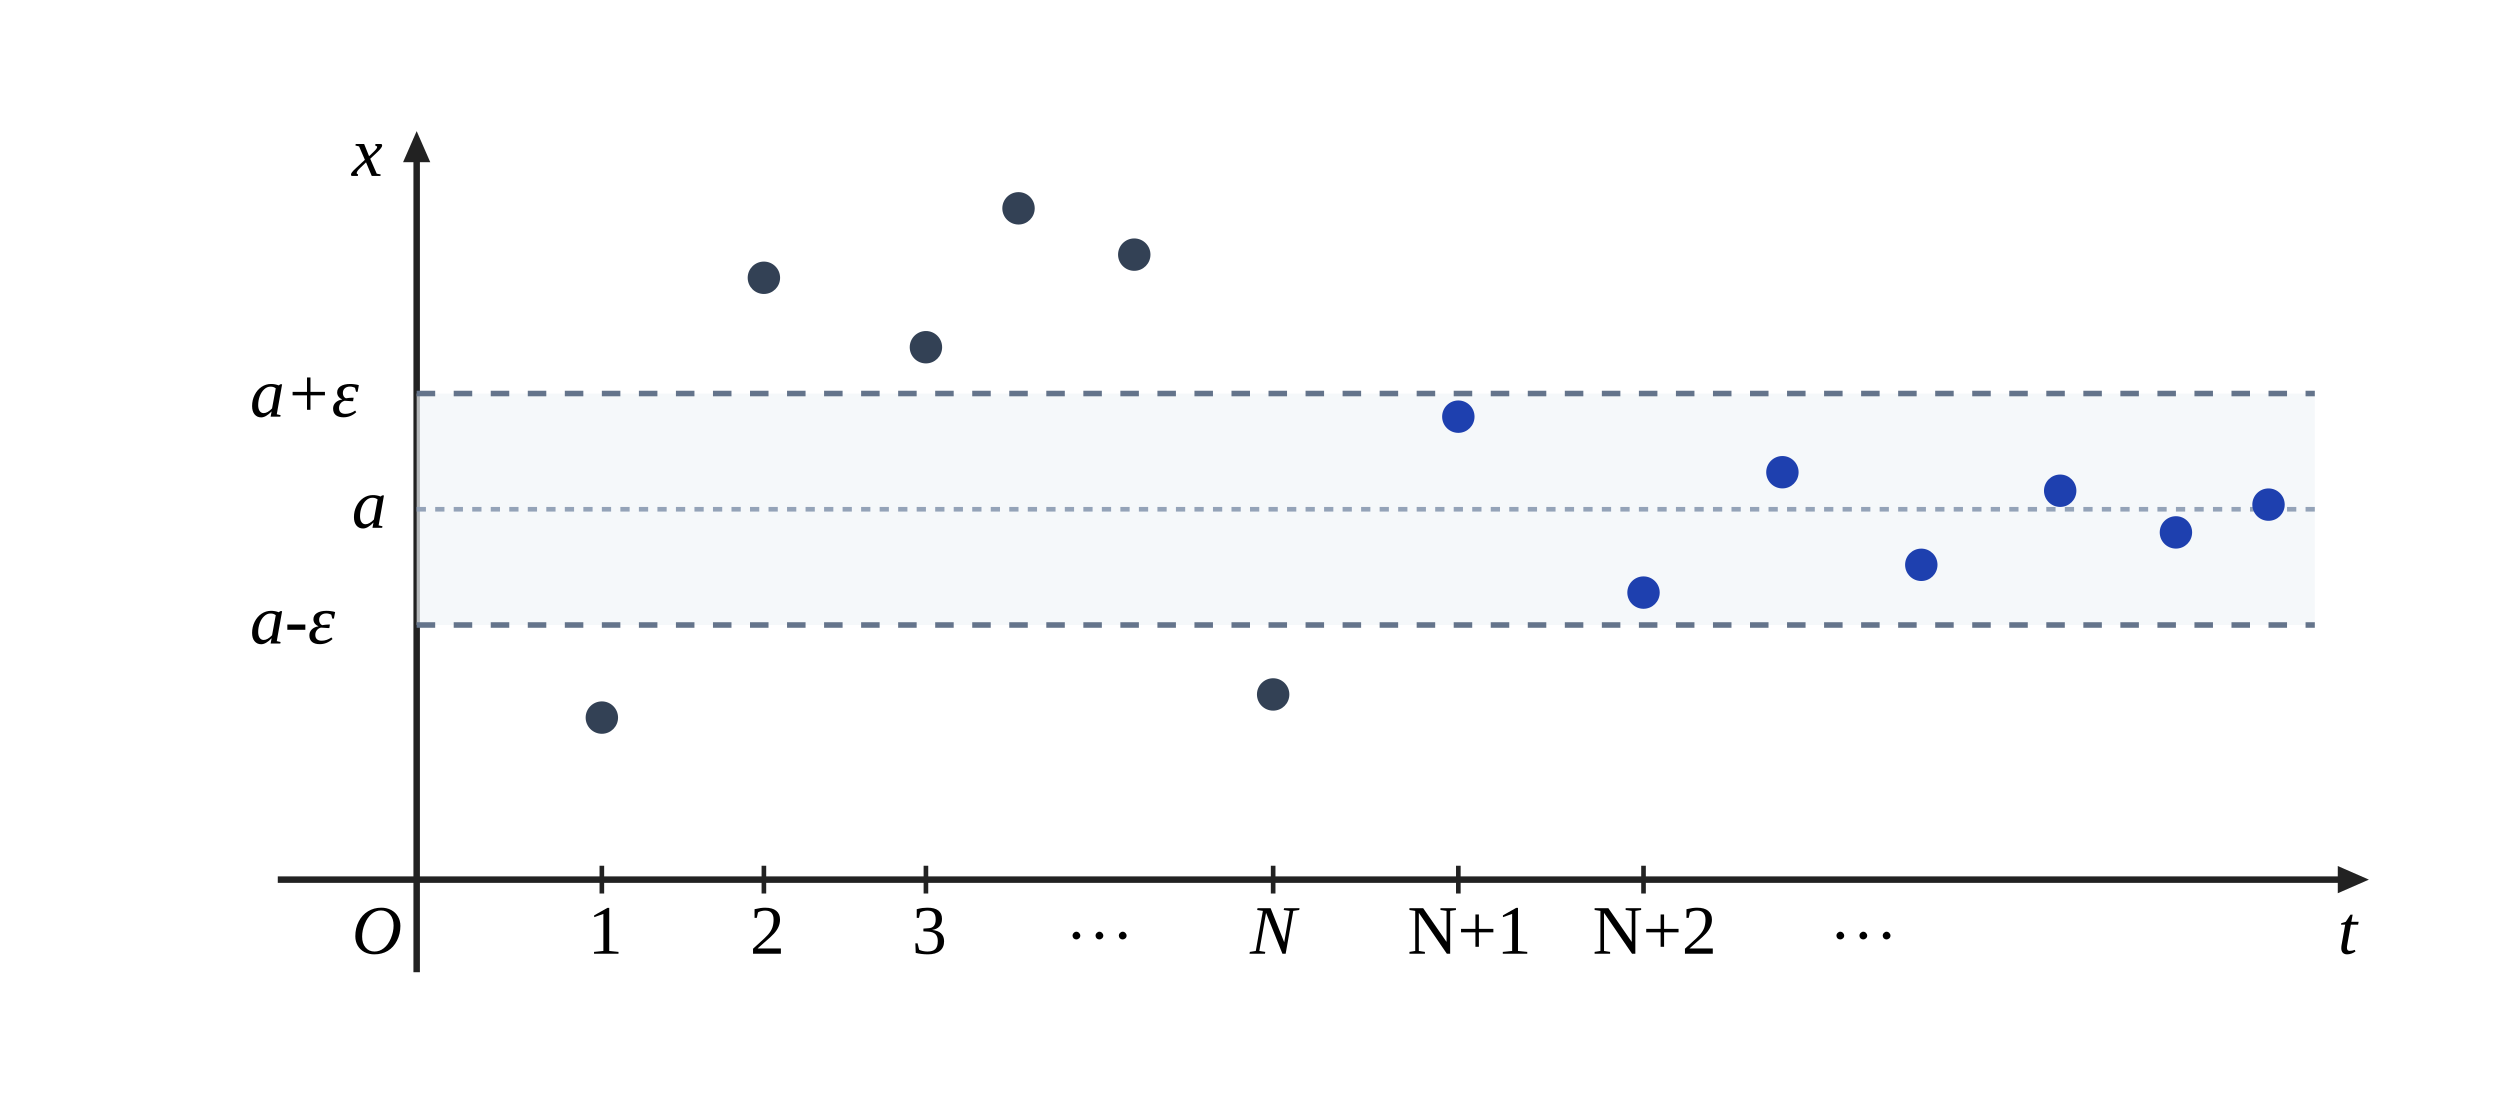
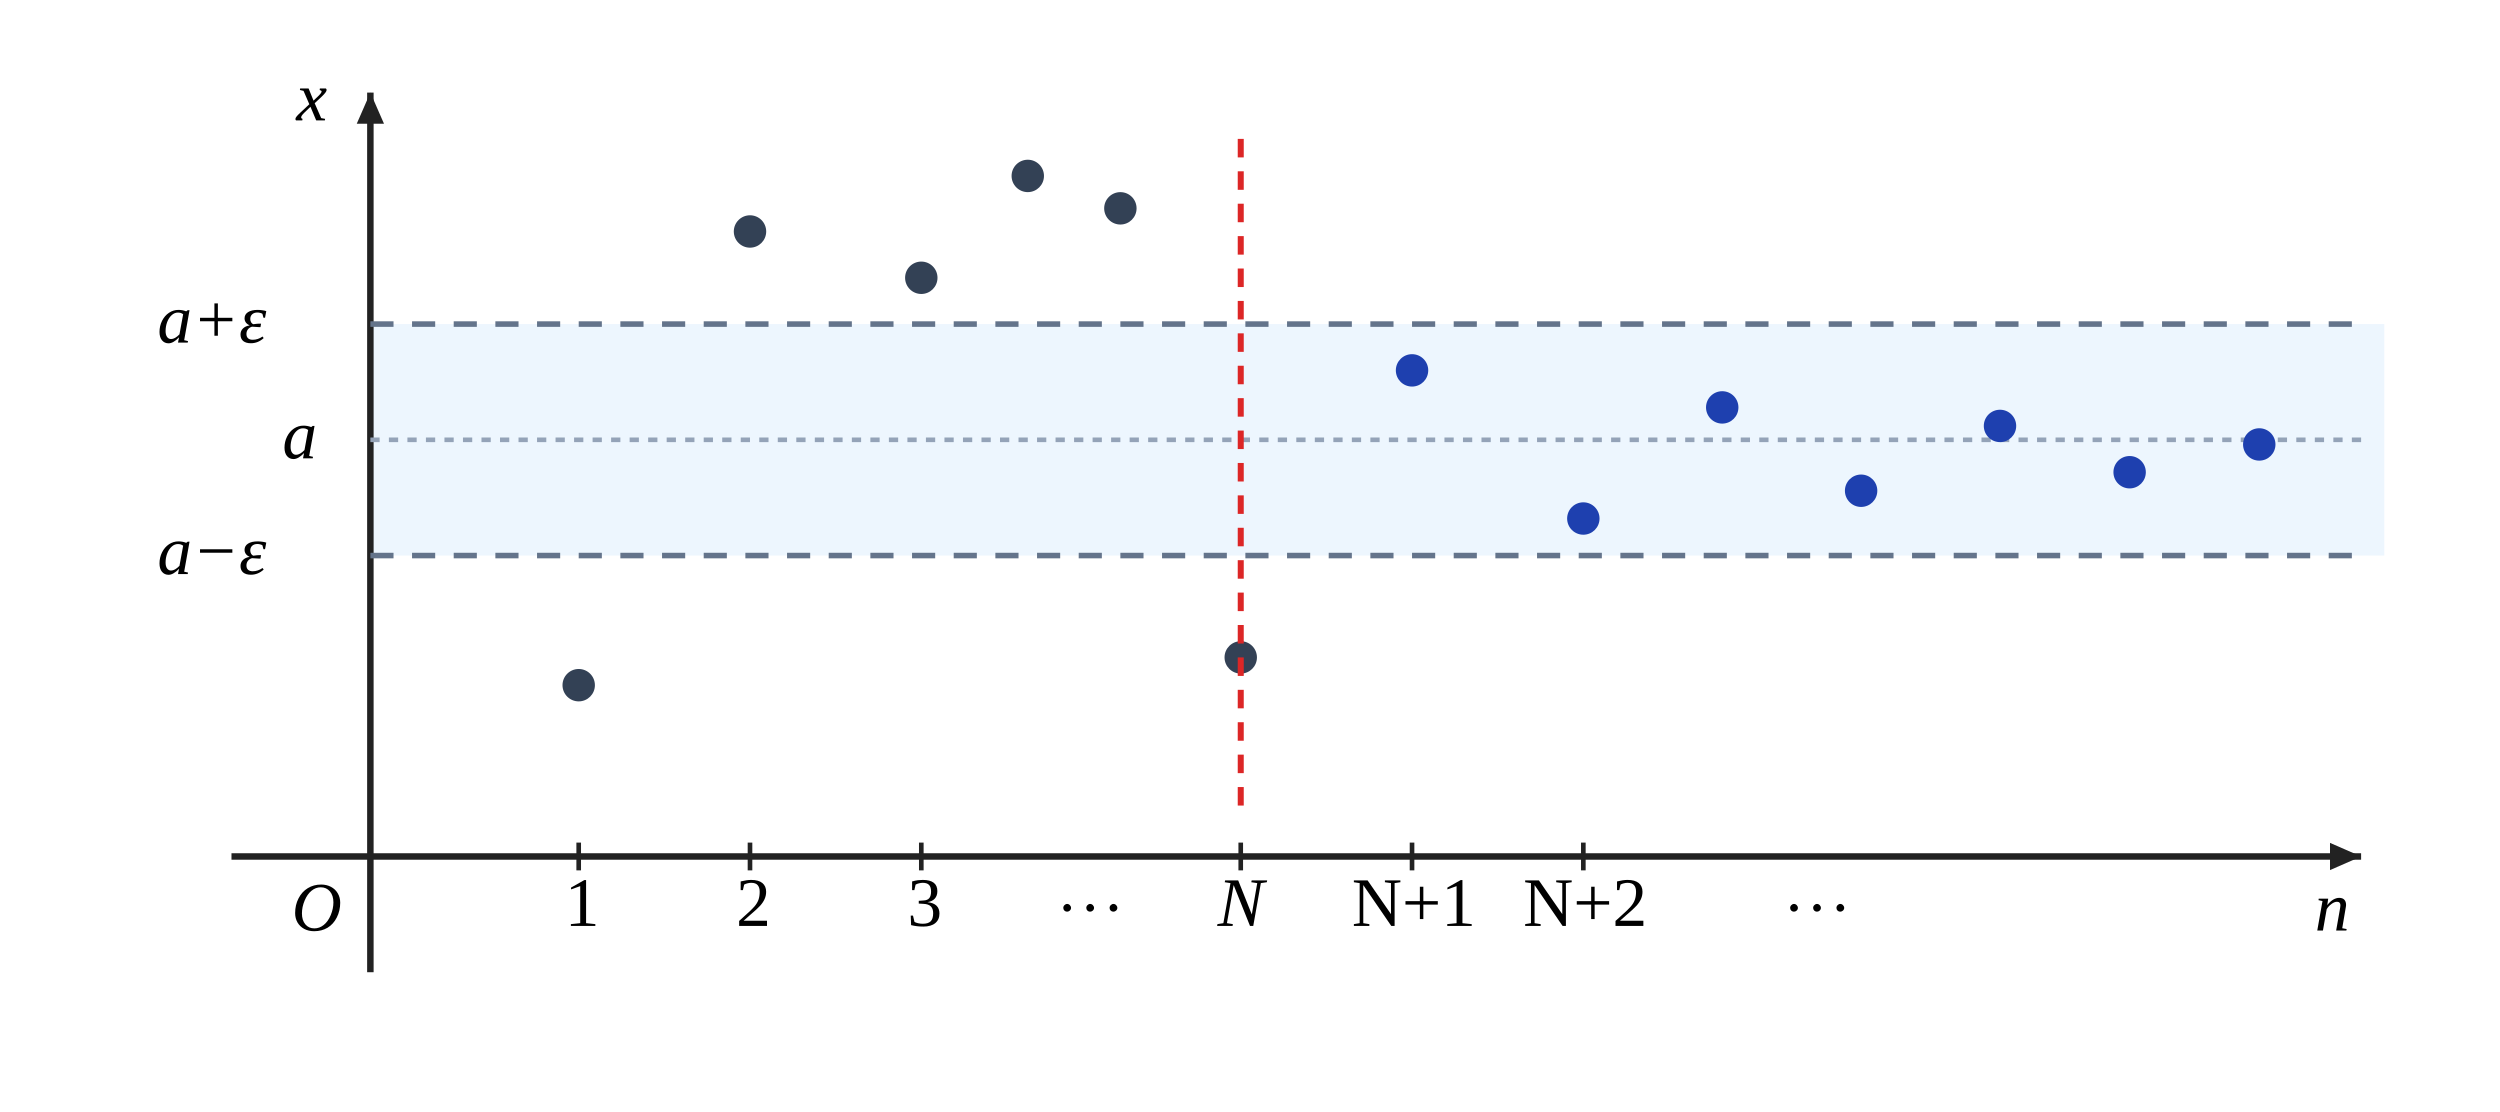
<svg xmlns="http://www.w3.org/2000/svg" viewBox="0 0 540 240" width="100%" height="auto" style="max-width:540px; font-family:'Times New Roman', serif; font-size:15px;">
  <defs>
-     <marker id="arr2" viewBox="0 0 10 10" refX="6" refY="5" markerWidth="6" markerHeight="6" orient="auto-start-reverse">
+     <marker id="arr2" viewBox="0 0 10 10" refX="8" refY="5" markerWidth="6" markerHeight="6" orient="auto">
      <path d="M 0 1.5 L 8 5 L 0 8.5 z" fill="#222" />
    </marker>
  </defs>
-   <g transform="translate(10, 10)">
-     <line x1="50" y1="180" x2="500" y2="180" stroke="#222" stroke-width="1.4" marker-end="url(#arr2)" />
-     <line x1="80" y1="200" x2="80" y2="20" stroke="#222" stroke-width="1.4" marker-end="url(#arr2)" />
-     <text x="495" y="196" font-style="italic">t</text>
-     <text x="66" y="28" font-style="italic">x</text>
-     <text x="66" y="196" font-style="italic">O</text>
-     <rect x="80" y="75" width="410" height="50" fill="#f1f5f9" fill-opacity="0.7" />
-     <line x1="80" y1="75" x2="490" y2="75" stroke="#64748b" stroke-dasharray="4,4" stroke-width="1.2" />
-     <line x1="80" y1="100" x2="490" y2="100" stroke="#94a3b8" stroke-dasharray="2,2" stroke-width="1" />
-     <line x1="80" y1="125" x2="490" y2="125" stroke="#64748b" stroke-dasharray="4,4" stroke-width="1.2" />
-     <text x="44" y="80" font-style="italic">a+ε</text>
-     <text x="66" y="104" font-style="italic">a</text>
-     <text x="44" y="129" font-style="italic">a-ε</text>
-     <line x1="120" y1="177" x2="120" y2="183" stroke="#222" />
-     <text x="117" y="196">1</text>
-     <line x1="155" y1="177" x2="155" y2="183" stroke="#222" />
-     <text x="152" y="196">2</text>
-     <line x1="190" y1="177" x2="190" y2="183" stroke="#222" />
-     <text x="187" y="196">3</text>
-     <text x="220" y="196">⋯</text>
-     <line x1="265" y1="177" x2="265" y2="183" stroke="#222" />
-     <text x="260" y="196" font-style="italic">N</text>
-     <line x1="305" y1="177" x2="305" y2="183" stroke="#222" />
-     <text x="294" y="196">N+1</text>
-     <line x1="345" y1="177" x2="345" y2="183" stroke="#222" />
-     <text x="334" y="196">N+2</text>
-     <text x="385" y="196">⋯</text>
-     <circle cx="120" cy="145" r="3.5" fill="#334155" />
-     <circle cx="155" cy="50" r="3.5" fill="#334155" />
-     <circle cx="190" cy="65" r="3.5" fill="#334155" />
-     <circle cx="210" cy="35" r="3.5" fill="#334155" />
-     <circle cx="235" cy="45" r="3.5" fill="#334155" />
-     <circle cx="265" cy="140" r="3.5" fill="#334155" />
-     <circle cx="305" cy="80" r="3.5" fill="#1e40af" />
-     <circle cx="345" cy="118" r="3.5" fill="#1e40af" />
-     <circle cx="375" cy="92" r="3.5" fill="#1e40af" />
-     <circle cx="405" cy="112" r="3.5" fill="#1e40af" />
-     <circle cx="435" cy="96" r="3.5" fill="#1e40af" />
-     <circle cx="460" cy="105" r="3.5" fill="#1e40af" />
-     <circle cx="480" cy="99" r="3.5" fill="#1e40af" />
-   </g>
+   <rect x="80" y="70" width="435" height="50" fill="#e8f4fd" fill-opacity="0.8" />
+   <line x1="50" y1="185" x2="510" y2="185" stroke="#222" stroke-width="1.4" marker-end="url(#arr2)" />
+   <line x1="80" y1="210" x2="80" y2="20" stroke="#222" stroke-width="1.4" marker-end="url(#arr2)" />
+   <text x="500" y="201" font-style="italic">n</text>
+   <text x="64" y="26" font-style="italic">x</text>
+   <text x="63" y="201" font-style="italic">O</text>
+   <line x1="80" y1="70" x2="510" y2="70" stroke="#64748b" stroke-dasharray="5,4" stroke-width="1.2" />
+   <line x1="80" y1="95" x2="510" y2="95" stroke="#94a3b8" stroke-dasharray="2,2" stroke-width="1" />
+   <line x1="80" y1="120" x2="510" y2="120" stroke="#64748b" stroke-dasharray="5,4" stroke-width="1.2" />
+   <text x="34" y="74" font-style="italic">a+ε</text>
+   <text x="61" y="99" font-style="italic">a</text>
+   <text x="34" y="124" font-style="italic">a−ε</text>
+   <line x1="125" y1="182" x2="125" y2="188" stroke="#222" />
+   <text x="122" y="200">1</text>
+   <line x1="162" y1="182" x2="162" y2="188" stroke="#222" />
+   <text x="159" y="200">2</text>
+   <line x1="199" y1="182" x2="199" y2="188" stroke="#222" />
+   <text x="196" y="200">3</text>
+   <text x="228" y="200">⋯</text>
+   <line x1="268" y1="182" x2="268" y2="188" stroke="#222" />
+   <text x="263" y="200" font-style="italic">N</text>
+   <line x1="305" y1="182" x2="305" y2="188" stroke="#222" />
+   <text x="292" y="200">N+1</text>
+   <line x1="342" y1="182" x2="342" y2="188" stroke="#222" />
+   <text x="329" y="200">N+2</text>
+   <text x="385" y="200">⋯</text>
+   <circle cx="125" cy="148" r="3.5" fill="#334155" />
+   <circle cx="162" cy="50" r="3.5" fill="#334155" />
+   <circle cx="199" cy="60" r="3.5" fill="#334155" />
+   <circle cx="222" cy="38" r="3.5" fill="#334155" />
+   <circle cx="242" cy="45" r="3.5" fill="#334155" />
+   <circle cx="268" cy="142" r="3.5" fill="#334155" />
+   <circle cx="305" cy="80" r="3.5" fill="#1e40af" />
+   <circle cx="342" cy="112" r="3.5" fill="#1e40af" />
+   <circle cx="372" cy="88" r="3.5" fill="#1e40af" />
+   <circle cx="402" cy="106" r="3.5" fill="#1e40af" />
+   <circle cx="432" cy="92" r="3.5" fill="#1e40af" />
+   <circle cx="460" cy="102" r="3.5" fill="#1e40af" />
+   <circle cx="488" cy="96" r="3.5" fill="#1e40af" />
+   <line x1="268" y1="30" x2="268" y2="175" stroke="#dc2626" stroke-dasharray="4,3" stroke-width="1.3" />
</svg>
